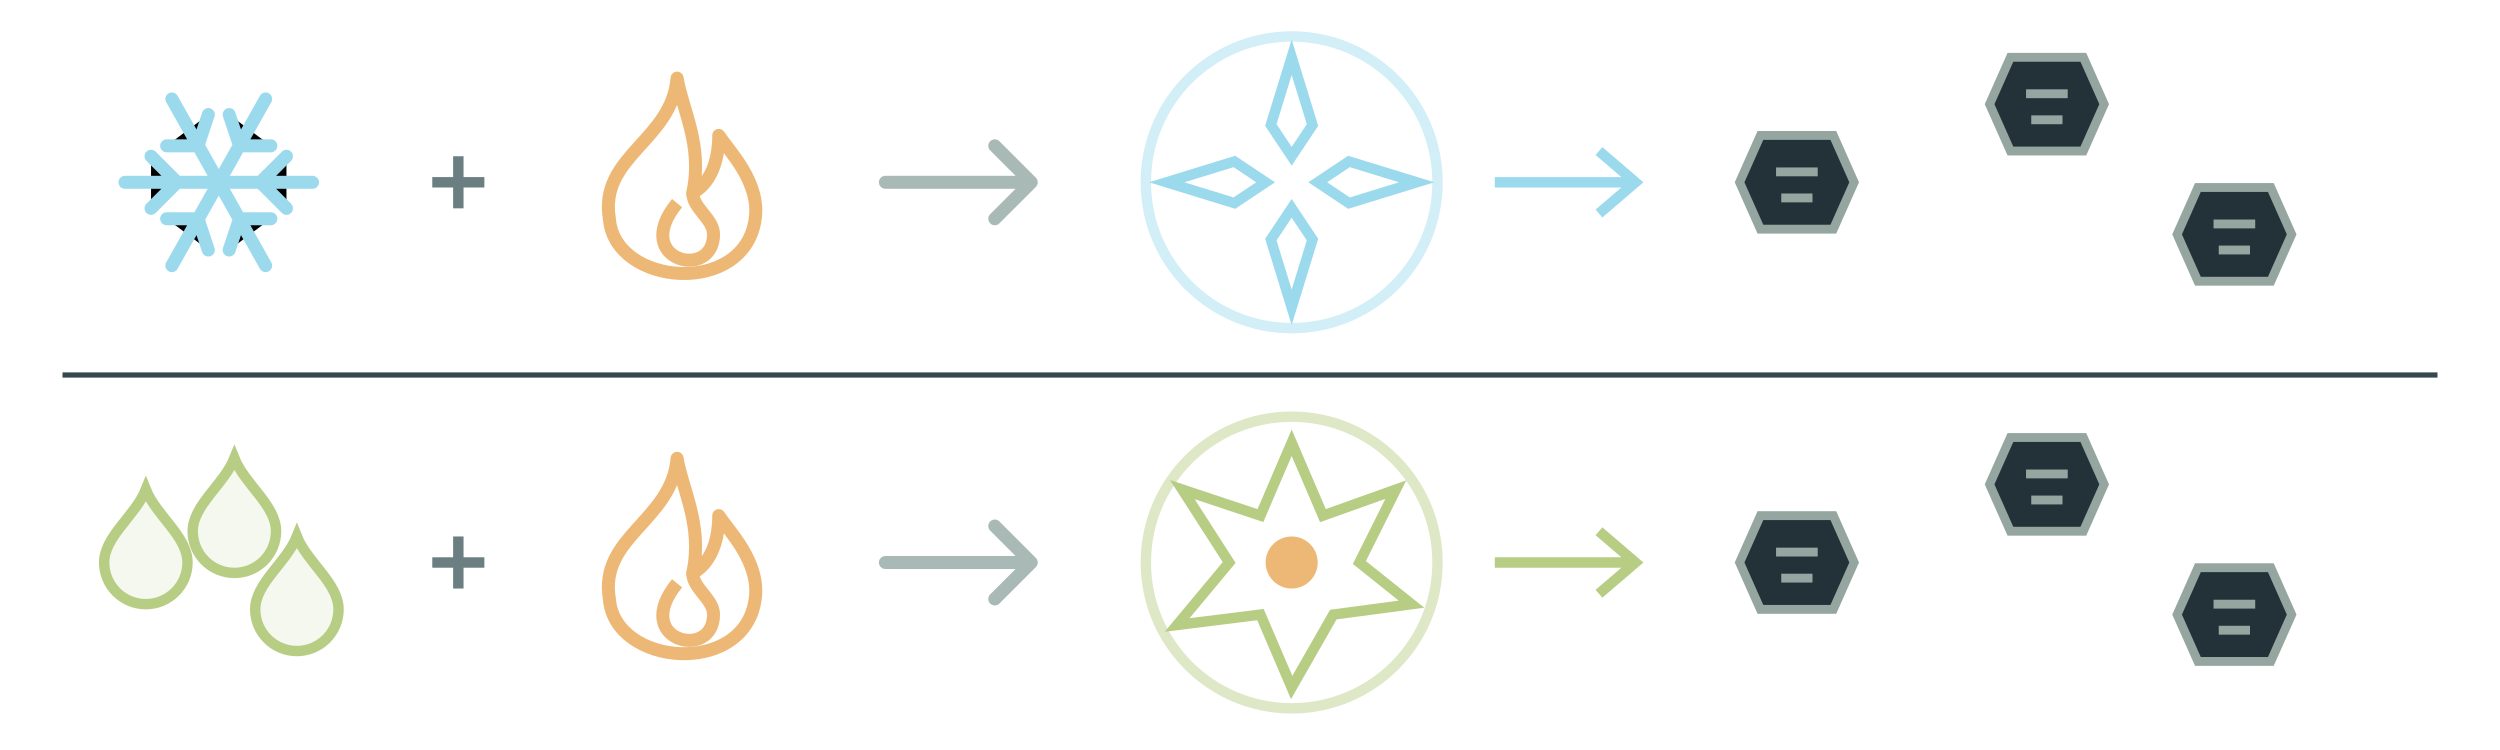
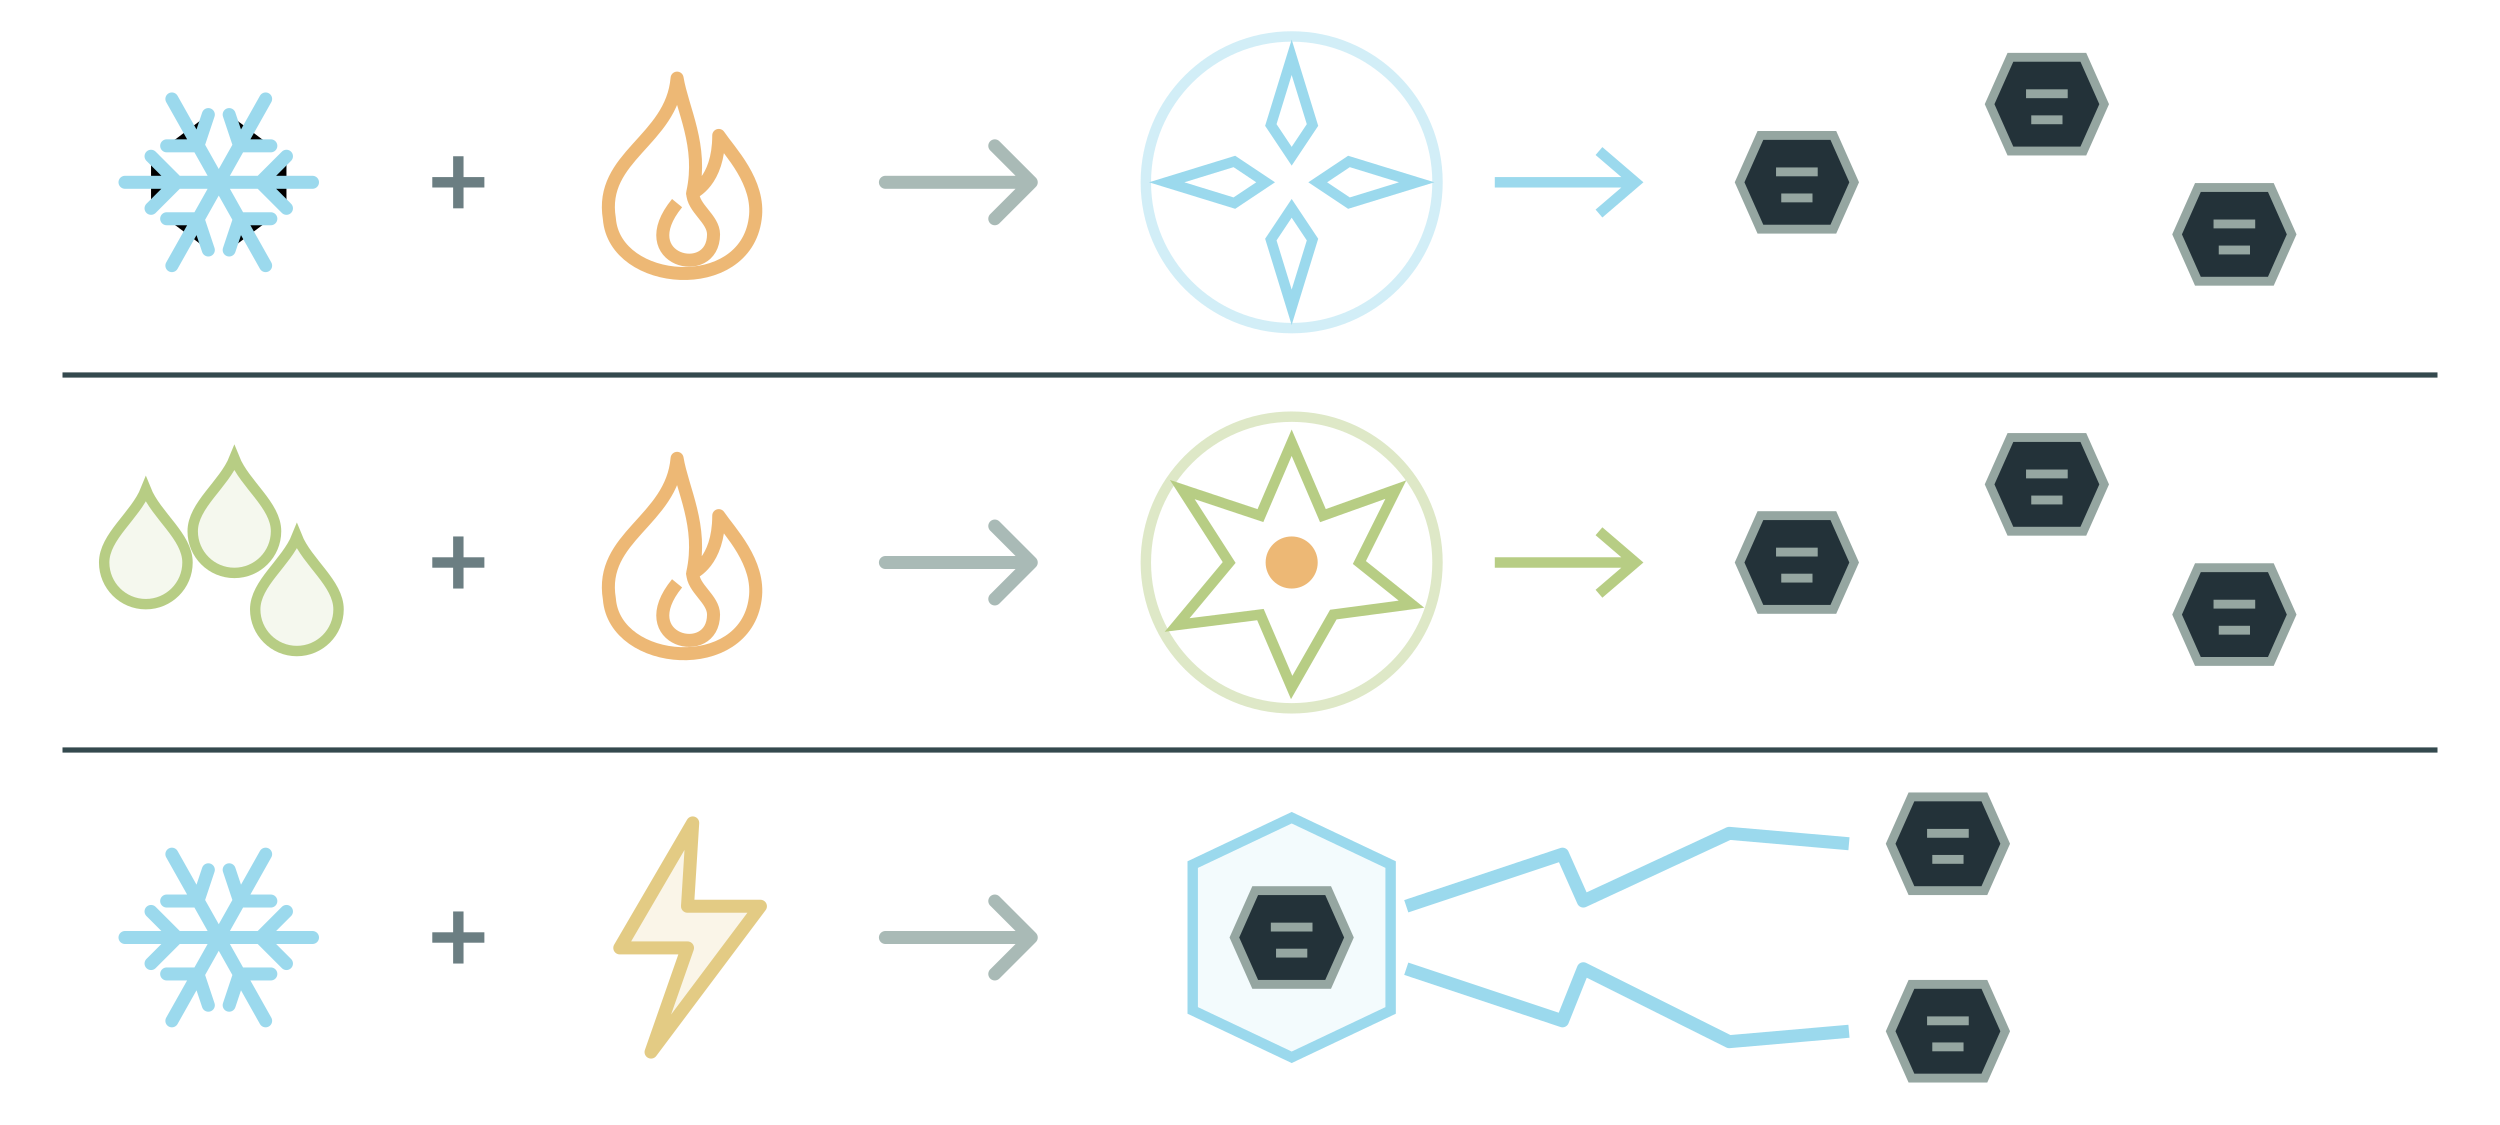
- <svg xmlns="http://www.w3.org/2000/svg" width="480" height="144" viewBox="0 0 480 144">
+ <svg xmlns="http://www.w3.org/2000/svg" width="480" height="216" viewBox="0 0 480 216">
  <defs>
    <g id="fire" fill="none" stroke="#edb875" stroke-width="2.5" stroke-linejoin="round">
      <path d="M0-20C-1-8-15-5-13 7C-12 20 13 22 15 7C16 0 10-6 8-9C8 0 3 2 3 2C5-7 1-14 0-20Z" />
      <path d="M0 4C-9 15 7 19 7 10C7 7 3 5 3 2" />
    </g>
    <g id="plus" stroke="#6b7e82" stroke-width="2">
      <path d="M-5 0H5M0-5V5" />
    </g>
    <g id="arrow" fill="none" stroke="#a9bab6" stroke-width="2.5" stroke-linecap="round" stroke-linejoin="round">
      <path d="M-14 0H14L7-7M14 0L7 7" />
    </g>
    <g id="enemy" fill="#233239" stroke="#95a6a1" stroke-width="1.7">
      <path d="M-7-9H7L11 0L7 9H-7L-11 0Z" />
      <path d="M-4-2H4M-3 3H3" />
    </g>
  </defs>
  <path d="M12 72H468" stroke="#34494e" />
  <g transform="translate(42 35)" stroke="#9bd9ed" stroke-width="2.5" stroke-linecap="round">
    <path d="M-18 0H18M-9-16L9 16M9-16L-9 16M-13-5L-8 0L-13 5M13-5L8 0L13 5M-10-7L-4-7L-2-13M10 7L4 7L2 13M-2 13L-4 7L-10 7M2-13L4-7L10-7" />
  </g>
  <use href="#plus" transform="translate(88 35)" />
  <use href="#fire" transform="translate(130 35)" />
  <use href="#arrow" transform="translate(184 35)" />
  <g transform="translate(248 35)" fill="none" stroke="#9bd9ed" stroke-width="2">
    <circle r="28" stroke-opacity=".45" />
    <path d="M0-24L4-11L0-5L-4-11ZM24 0L11 4L5 0L11-4ZM0 24L-4 11L0 5L4 11ZM-24 0L-11-4L-5 0L-11 4Z" />
  </g>
  <path d="M287 35H314M307 29L314 35L307 41" fill="none" stroke="#9bd9ed" stroke-width="2" />
  <use href="#enemy" transform="translate(345 35)" />
  <use href="#enemy" transform="translate(393 20)" />
  <use href="#enemy" transform="translate(429 45)" />
  <g transform="translate(42 108)" fill="#b7cd84" fill-opacity=".14" stroke="#b7cd84" stroke-width="2">
    <path d="M-14-14C-16-9-22-5-22 0A8 8 0 0 0-6 0C-6-5-12-9-14-14Z" />
    <path d="M3-20C1-15-5-11-5-6A8 8 0 0 0 11-6C11-11 5-15 3-20Z" />
    <path d="M15-5C13 0 7 4 7 9A8 8 0 0 0 23 9C23 4 17 0 15-5Z" />
  </g>
  <use href="#plus" transform="translate(88 108)" />
  <use href="#fire" transform="translate(130 108)" />
  <use href="#arrow" transform="translate(184 108)" />
  <g transform="translate(248 108)" fill="none" stroke="#b7cd84" stroke-width="2">
    <circle r="28" stroke-opacity=".45" />
    <path d="M0-23L6-9L20-14L13 0L23 8L8 10L0 24L-6 10L-22 12L-12 0L-21-14L-6-9Z" />
    <circle r="5" fill="#edb875" stroke="none" />
  </g>
  <path d="M287 108H314M307 102L314 108L307 114" fill="none" stroke="#b7cd84" stroke-width="2" />
  <use href="#enemy" transform="translate(345 108)" />
  <use href="#enemy" transform="translate(393 93)" />
  <use href="#enemy" transform="translate(429 118)" />
+   <path d="M12 144H468" stroke="#34494e" />
+   <g transform="translate(42 180)" fill="none" stroke="#9bd9ed" stroke-width="2.5" stroke-linecap="round">
+     <path d="M-18 0H18M-9-16L9 16M9-16L-9 16M-13-5L-8 0L-13 5M13-5L8 0L13 5M-10-7L-4-7L-2-13M10 7L4 7L2 13M-2 13L-4 7L-10 7M2-13L4-7L10-7" />
+   </g>
+   <use href="#plus" transform="translate(88 180)" />
+   <path d="M133 158L119 182H132L125 202L146 174H132Z" fill="#e3cb84" fill-opacity=".18" stroke="#e3cb84" stroke-width="2.5" stroke-linejoin="round" />
+   <use href="#arrow" transform="translate(184 180)" />
+   <g transform="translate(248 180)">
+     <path d="M-19-14L0-23L19-14V14L0 23L-19 14Z" fill="#9bd9ed" fill-opacity=".12" stroke="#9bd9ed" stroke-width="2" />
+     <use href="#enemy" />
+   </g>
+   <g fill="none" stroke="#9bd9ed" stroke-width="2.5" stroke-linejoin="round">
+     <path d="M270 174L300 164L304 173L332 160L355 162M270 186L300 196L304 186L332 200L355 198" />
+   </g>
+   <use href="#enemy" transform="translate(374 162)" />
+   <use href="#enemy" transform="translate(374 198)" />
</svg>
